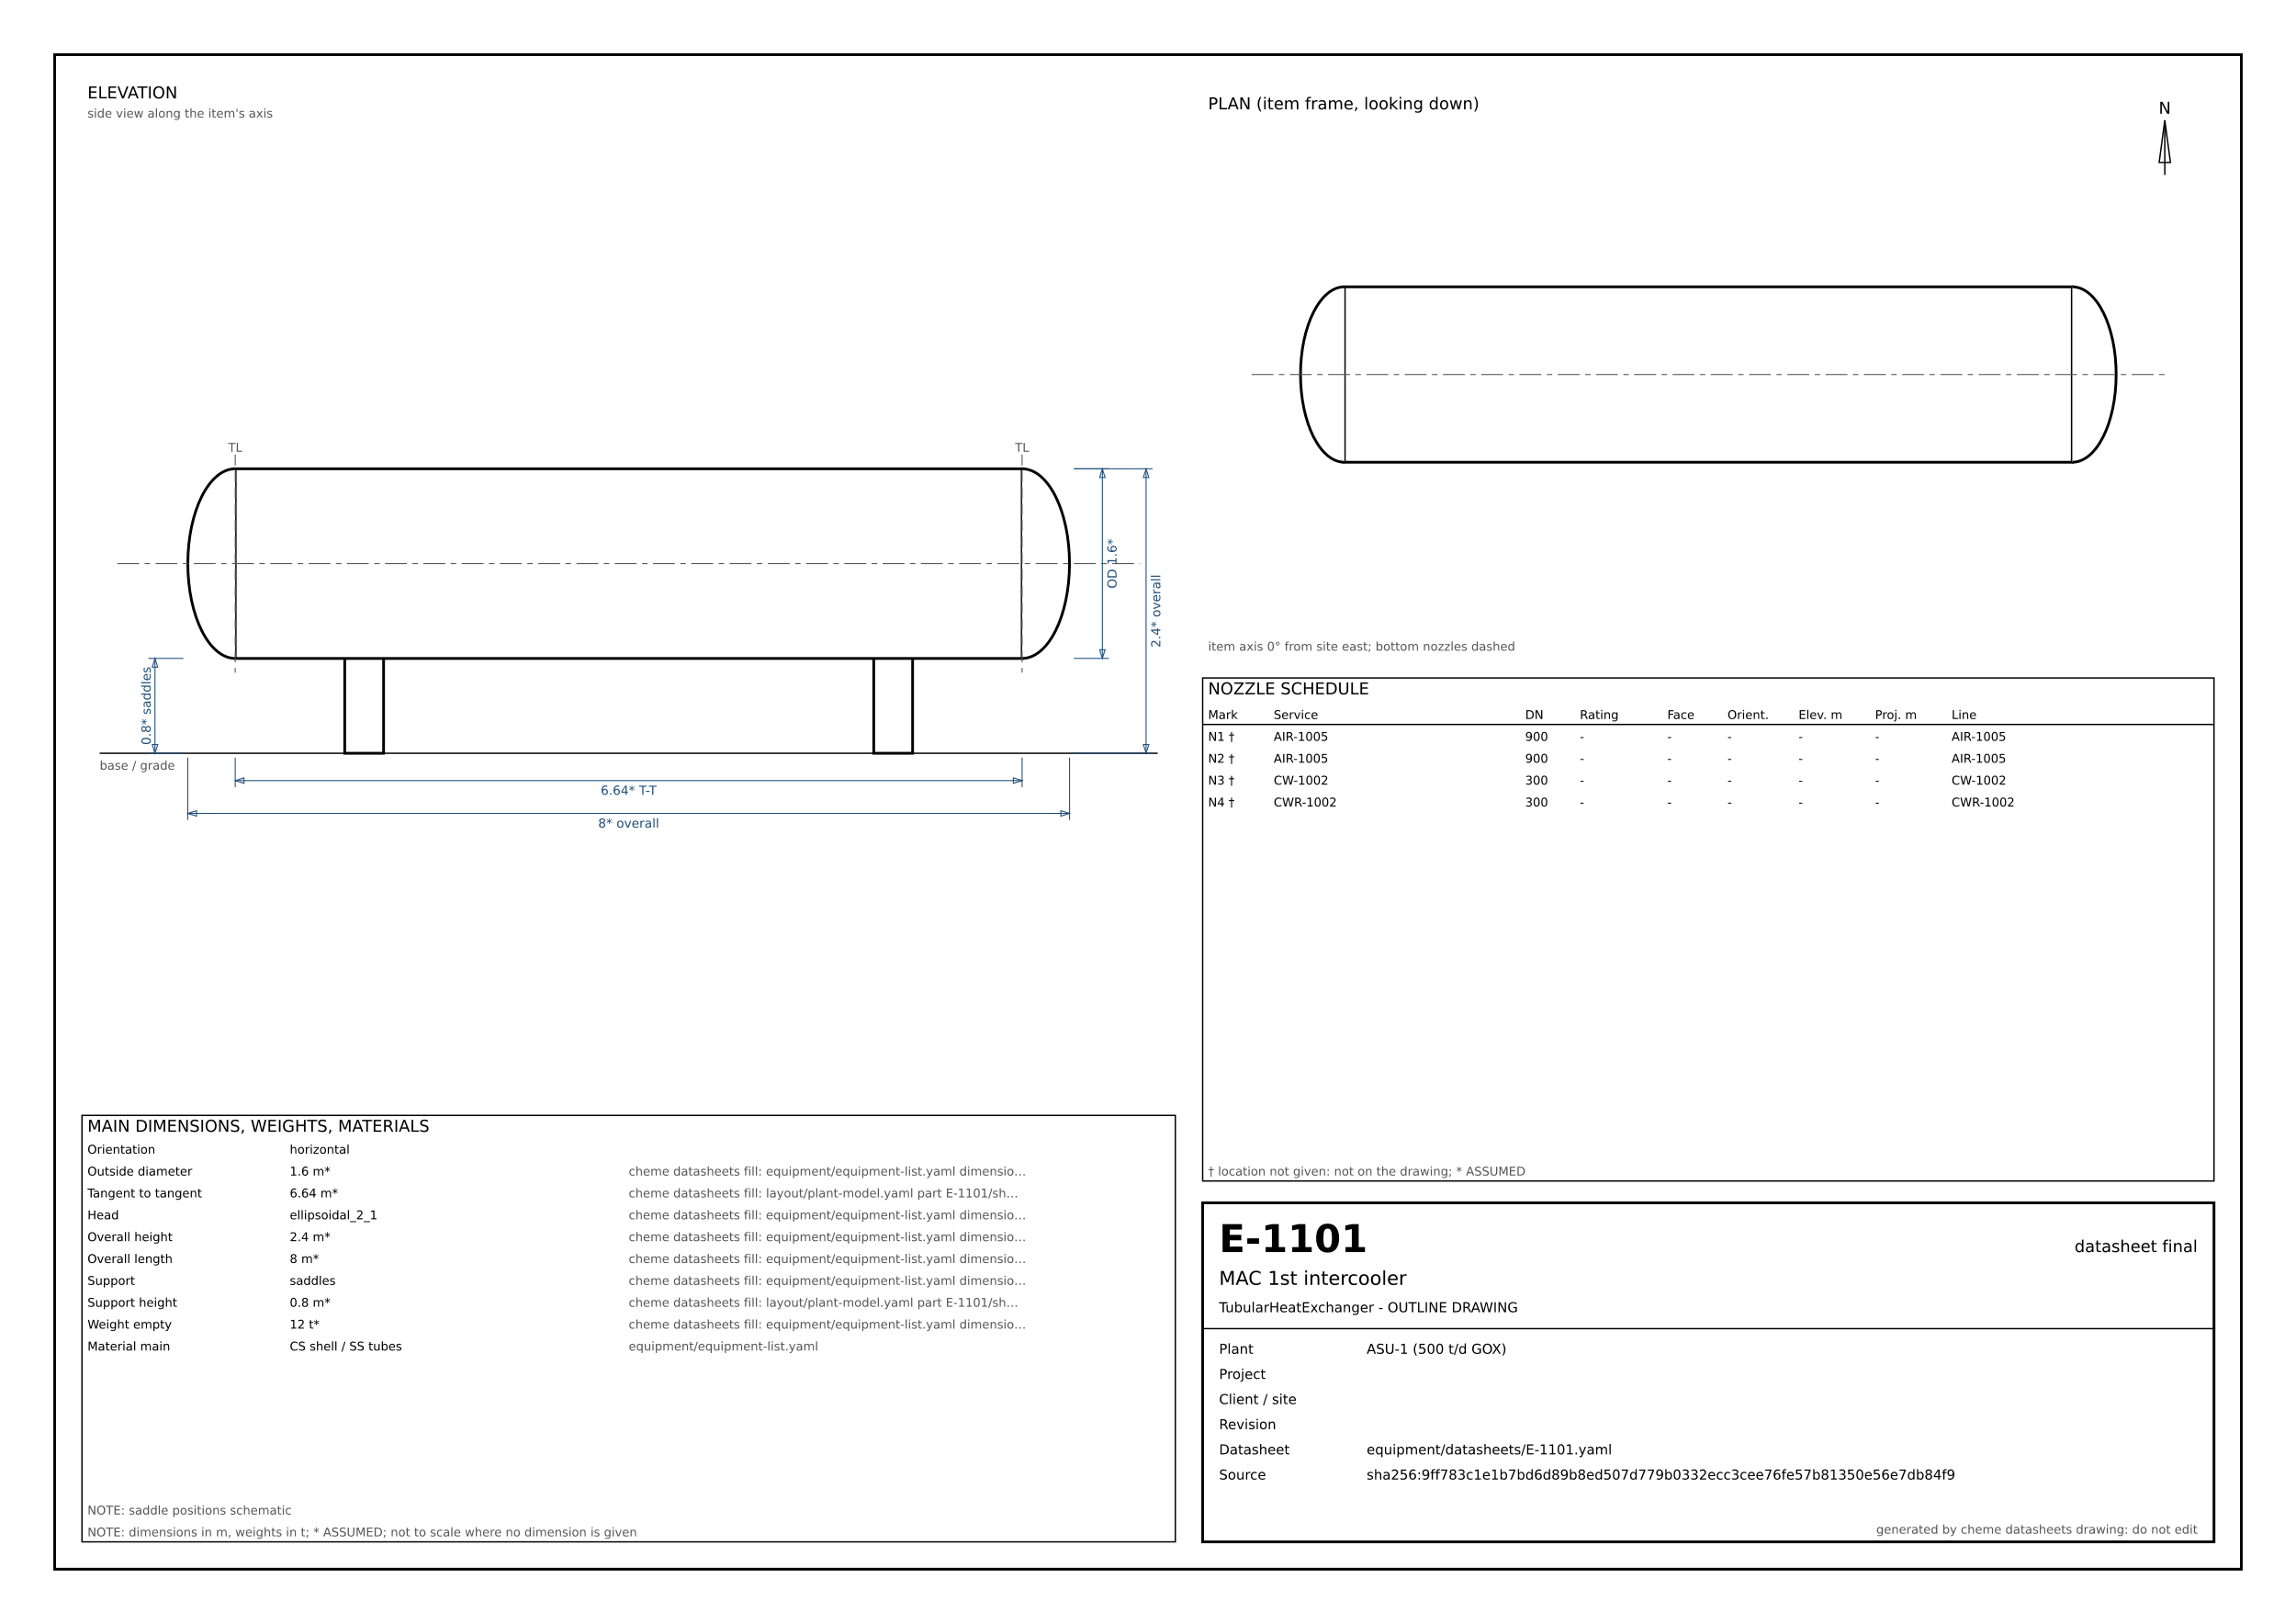
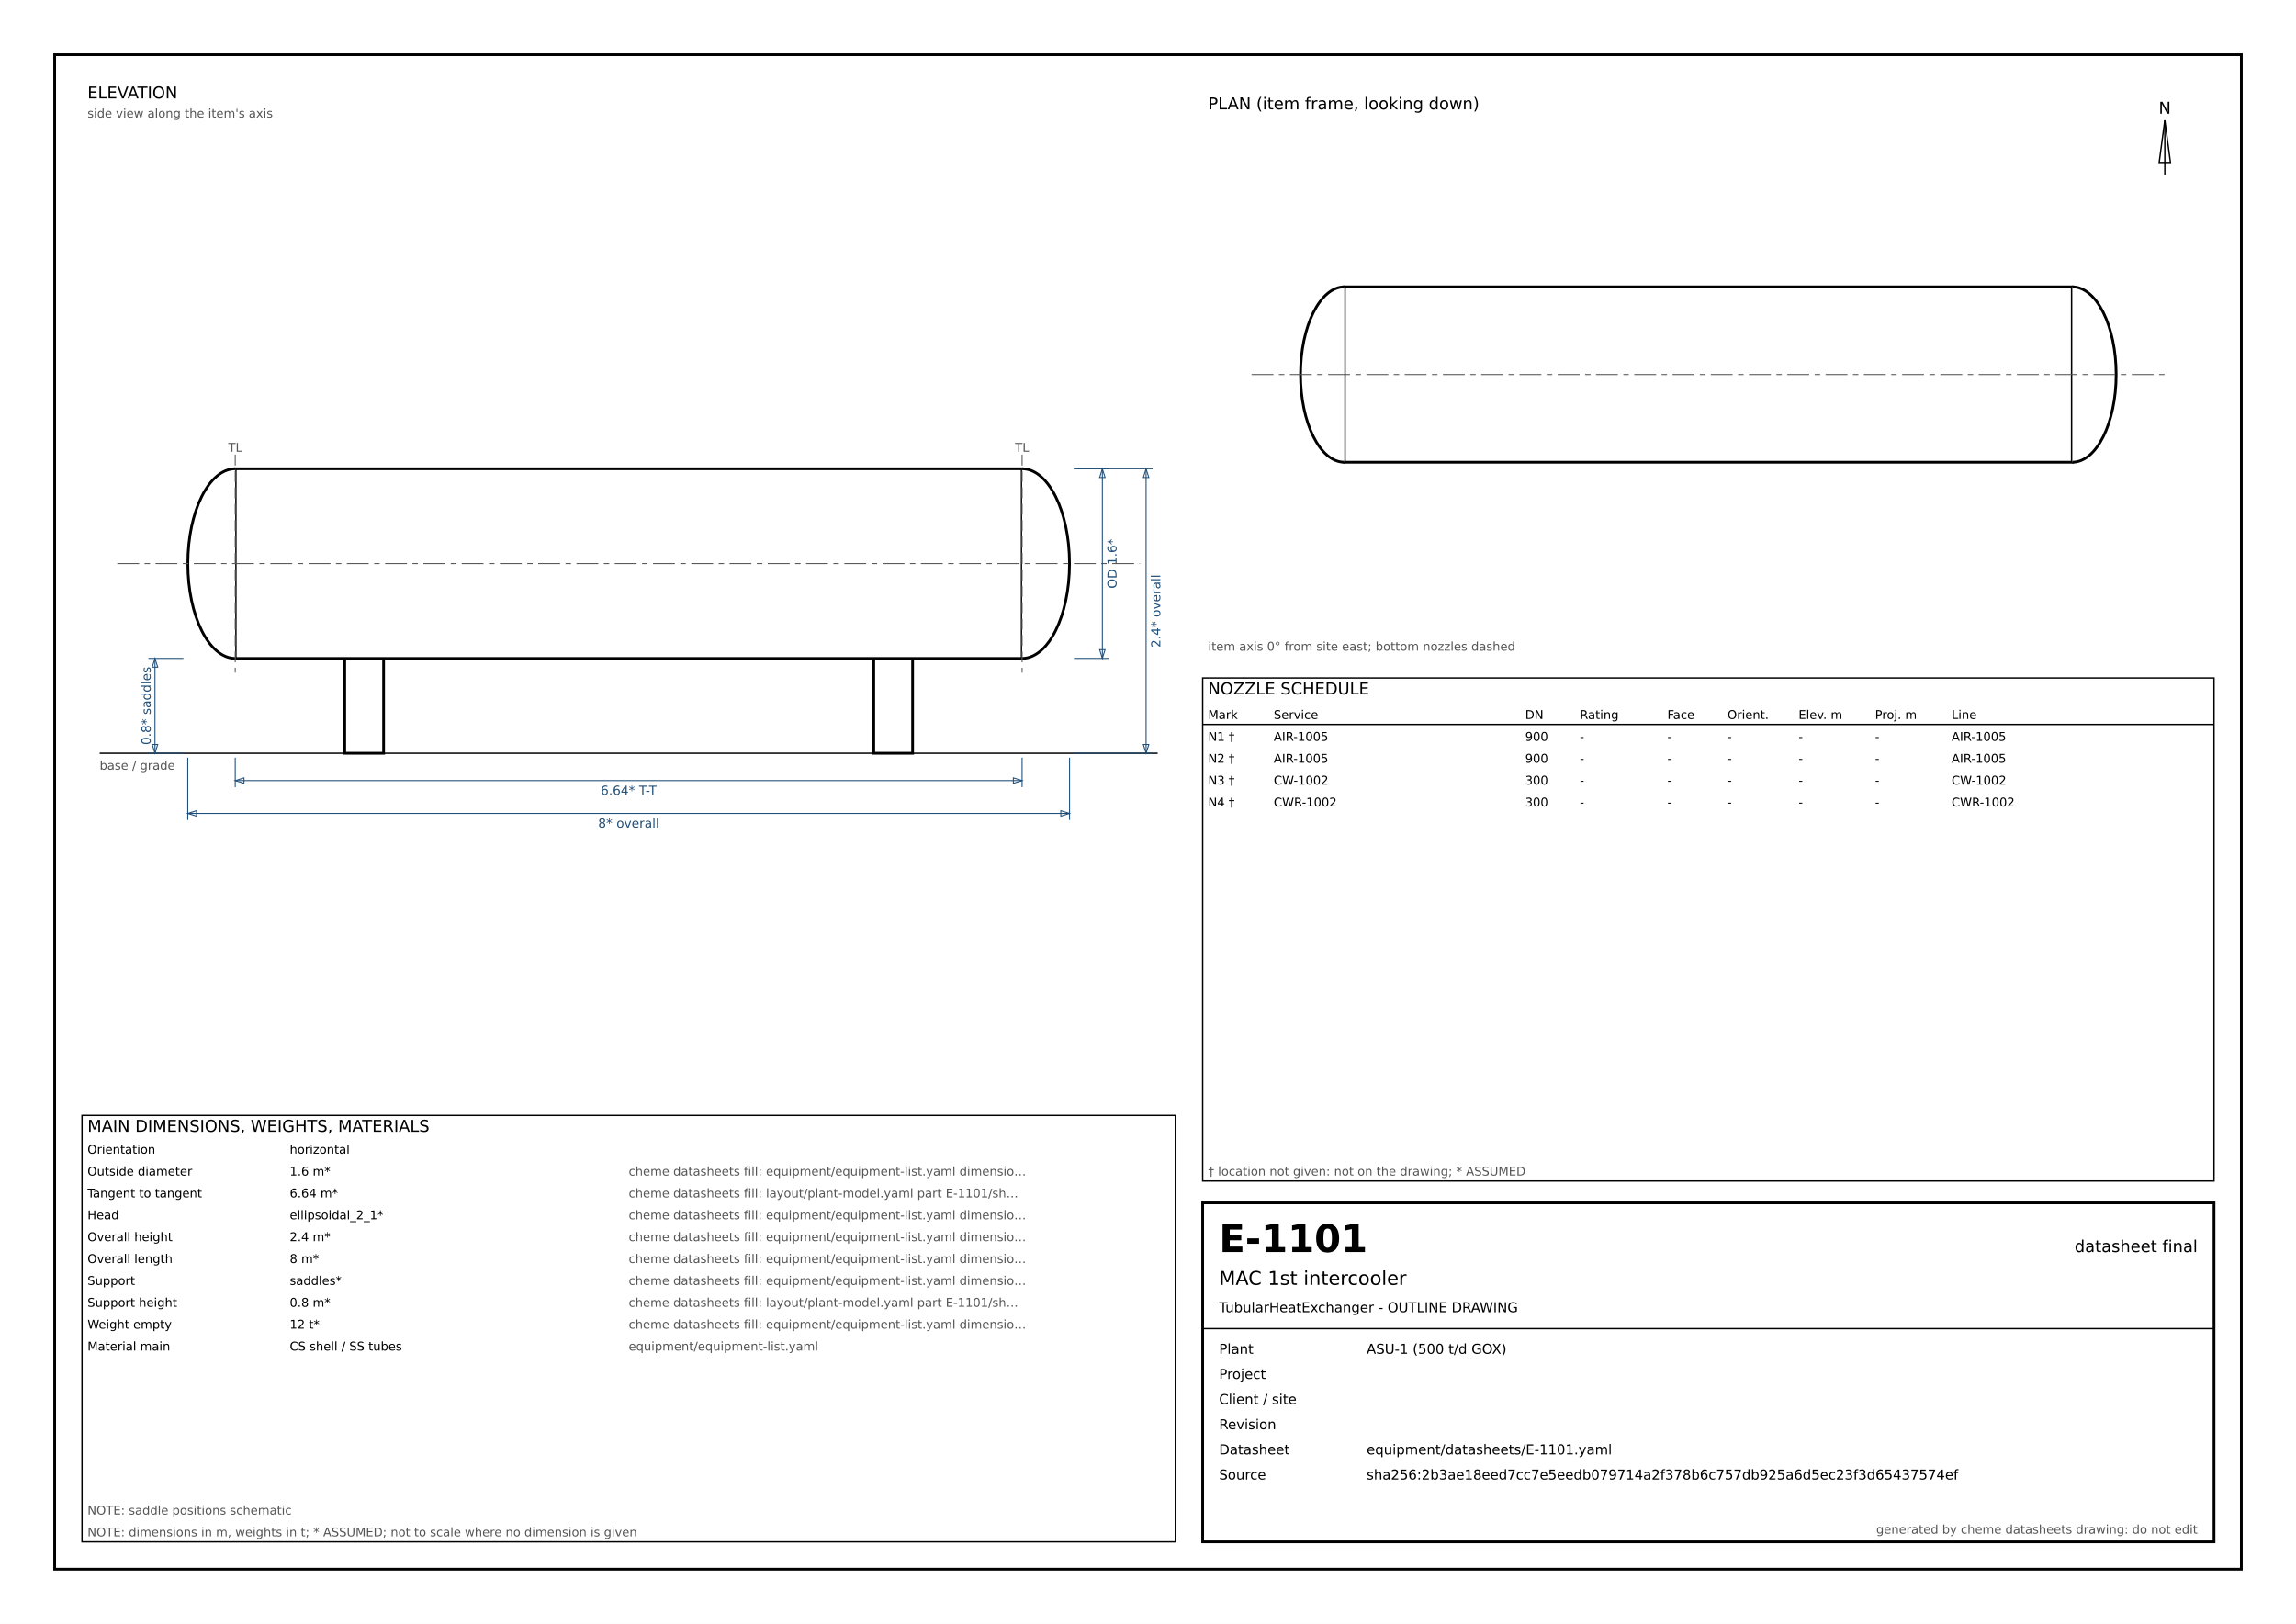
<svg xmlns="http://www.w3.org/2000/svg" width="420mm" height="297mm" viewBox="0 0 420 297">
  <style>
.frame{fill:none;stroke:#000;stroke-width:0.5}
.thin{fill:none;stroke:#000;stroke-width:0.25}
.outline{fill:#fff;stroke:#000;stroke-width:0.5}
.hidden{fill:none;stroke:#000;stroke-width:0.25;stroke-dasharray:1.5 1}
.centre{fill:none;stroke:#555;stroke-width:0.18;stroke-dasharray:4 1 1 1}
.tl{fill:none;stroke:#555;stroke-width:0.18;stroke-dasharray:2 1}
.dim{fill:none;stroke:#1f4e79;stroke-width:0.18}
.nozzle{fill:#fff;stroke:#b71c1c;stroke-width:0.35}
.section{fill:none;stroke:#2e7d32;stroke-width:0.25;stroke-dasharray:2 1}
text{font-family:'DejaVu Sans',Arial,Helvetica,sans-serif;fill:#000}
.t2{font-size:2.2px}.t25{font-size:2.5px}.t3{font-size:3px}.t35{font-size:3.5px}
.t5{font-size:5px;font-weight:bold}.t7{font-size:7px;font-weight:bold}
.dimt{font-size:2.3px;fill:#1f4e79}.nt{font-size:2.3px;fill:#b71c1c}
.note{font-size:2.2px;fill:#555}
.draft{font-size:40px;font-weight:bold;fill:#c62828;fill-opacity:0.12}
</style>
  <rect x="0" y="0" width="420" height="297" fill="#fff" />
  <rect x="10" y="10" width="400" height="277" class="frame" />
  <text x="16" y="18" class="t3" text-anchor="start">ELEVATION</text>
  <rect x="63.06" y="115.22" width="7.11" height="22.55" class="outline" />
  <rect x="159.83" y="115.22" width="7.11" height="22.55" class="outline" />
  <rect x="43.03" y="85.74" width="143.95" height="34.69" class="outline" />
  <path d="M43.03,85.74 A8.67,17.34 0 0 0 43.03,120.42" class="outline" />
  <path d="M186.97,85.74 A8.67,17.34 0 0 1 186.97,120.42" class="outline" />
  <line x1="43.03" y1="83.14" x2="43.03" y2="123.02" class="tl" />
  <text x="43.03" y="82.62" class="note" text-anchor="middle">TL</text>
  <line x1="186.97" y1="83.14" x2="186.97" y2="123.02" class="tl" />
  <text x="186.97" y="82.62" class="note" text-anchor="middle">TL</text>
  <line x1="21.45" y1="103.08" x2="208.55" y2="103.08" class="centre" />
  <line x1="18.23" y1="137.77" x2="211.77" y2="137.77" class="thin" />
  <text x="18.23" y="140.77" class="note" text-anchor="start">base / grade</text>
  <line x1="34.35" y1="138.57" x2="34.35" y2="149.97" class="dim" />
  <line x1="195.65" y1="138.57" x2="195.65" y2="149.97" class="dim" />
  <line x1="34.35" y1="148.77" x2="195.65" y2="148.77" class="dim" />
  <path d="M34.35,148.77 l1.6,0.5 l0,-1 z" class="dim" />
  <path d="M195.65,148.77 l-1.6,0.5 l0,-1 z" class="dim" />
  <text x="115" y="151.37" class="dimt" text-anchor="middle">8* overall</text>
  <line x1="43.03" y1="138.57" x2="43.03" y2="143.97" class="dim" />
  <line x1="186.97" y1="138.57" x2="186.97" y2="143.97" class="dim" />
  <line x1="43.03" y1="142.77" x2="186.97" y2="142.77" class="dim" />
  <path d="M43.03,142.77 l1.6,0.5 l0,-1 z" class="dim" />
  <path d="M186.97,142.77 l-1.6,0.5 l0,-1 z" class="dim" />
  <text x="115" y="145.37" class="dimt" text-anchor="middle">6.64* T-T</text>
  <line x1="196.45" y1="120.42" x2="202.85" y2="120.42" class="dim" />
  <line x1="196.45" y1="85.74" x2="202.85" y2="85.74" class="dim" />
  <line x1="201.65" y1="120.42" x2="201.65" y2="85.74" class="dim" />
  <path d="M201.65,120.42 l0.5,-1.6 l-1,0 z" class="dim" />
  <path d="M201.65,85.74 l0.5,1.6 l-1,0 z" class="dim" />
  <text x="204.25" y="103.08" class="dimt" text-anchor="middle" transform="rotate(-90 204.25 103.08)">OD 1.6*</text>
  <line x1="196.45" y1="137.77" x2="210.85" y2="137.77" class="dim" />
  <line x1="196.45" y1="85.74" x2="210.85" y2="85.74" class="dim" />
  <line x1="209.65" y1="137.77" x2="209.65" y2="85.74" class="dim" />
  <path d="M209.65,137.77 l0.5,-1.6 l-1,0 z" class="dim" />
  <path d="M209.65,85.74 l0.5,1.6 l-1,0 z" class="dim" />
  <text x="212.25" y="111.75" class="dimt" text-anchor="middle" transform="rotate(-90 212.25 111.75)">2.4* overall</text>
  <line x1="33.55" y1="137.77" x2="27.15" y2="137.77" class="dim" />
  <line x1="33.55" y1="120.42" x2="27.15" y2="120.42" class="dim" />
  <line x1="28.35" y1="137.77" x2="28.35" y2="120.42" class="dim" />
  <path d="M28.35,137.77 l0.5,-1.6 l-1,0 z" class="dim" />
  <path d="M28.35,120.42 l0.5,1.6 l-1,0 z" class="dim" />
  <text x="27.55" y="129.09" class="dimt" text-anchor="middle" transform="rotate(-90 27.55 129.09)">0.8* saddles</text>
  <rect x="245.92" y="52.46" width="133.15" height="32.08" class="outline" />
  <path d="M245.92,52.46 A8.02,16.04 0 0 0 245.92,84.54" class="outline" />
  <path d="M379.08,52.46 A8.02,16.04 0 0 1 379.08,84.54" class="outline" />
  <line x1="228.95" y1="68.5" x2="396.05" y2="68.5" class="centre" />
  <line x1="396" y1="32" x2="396" y2="22" class="thin" />
  <path d="M396,22 L394.97,29.71 L397.03,29.71 z" class="thin" />
  <text x="396" y="20.8" class="t3" text-anchor="middle">N</text>
  <text x="221" y="20" class="t3" text-anchor="start">PLAN (item frame, looking down)</text>
  <text x="221" y="119" class="note" text-anchor="start">item axis 0° from site east; bottom nozzles dashed</text>
  <text x="16" y="21.5" class="note" text-anchor="start">side view along the item's axis</text>
  <text x="221" y="127" class="t3" text-anchor="start">NOZZLE SCHEDULE</text>
  <text x="221" y="131.5" class="t2" text-anchor="start">Mark</text>
  <text x="233" y="131.5" class="t2" text-anchor="start">Service</text>
  <text x="279" y="131.5" class="t2" text-anchor="start">DN</text>
  <text x="289" y="131.5" class="t2" text-anchor="start">Rating</text>
  <text x="305" y="131.5" class="t2" text-anchor="start">Face</text>
  <text x="316" y="131.5" class="t2" text-anchor="start">Orient.</text>
  <text x="329" y="131.5" class="t2" text-anchor="start">Elev. m</text>
  <text x="343" y="131.5" class="t2" text-anchor="start">Proj. m</text>
  <text x="357" y="131.5" class="t2" text-anchor="start">Line</text>
  <line x1="220" y1="132.5" x2="405" y2="132.5" class="thin" />
  <text x="221" y="135.5" class="t2" text-anchor="start">N1 †</text>
  <text x="233" y="135.5" class="t2" text-anchor="start">AIR-1005</text>
  <text x="279" y="135.5" class="t2" text-anchor="start">900</text>
  <text x="289" y="135.5" class="t2" text-anchor="start">-</text>
  <text x="305" y="135.5" class="t2" text-anchor="start">-</text>
  <text x="316" y="135.5" class="t2" text-anchor="start">-</text>
  <text x="329" y="135.5" class="t2" text-anchor="start">-</text>
  <text x="343" y="135.5" class="t2" text-anchor="start">-</text>
  <text x="357" y="135.5" class="t2" text-anchor="start">AIR-1005</text>
  <text x="221" y="139.5" class="t2" text-anchor="start">N2 †</text>
  <text x="233" y="139.5" class="t2" text-anchor="start">AIR-1005</text>
  <text x="279" y="139.5" class="t2" text-anchor="start">900</text>
  <text x="289" y="139.5" class="t2" text-anchor="start">-</text>
  <text x="305" y="139.5" class="t2" text-anchor="start">-</text>
  <text x="316" y="139.5" class="t2" text-anchor="start">-</text>
  <text x="329" y="139.5" class="t2" text-anchor="start">-</text>
  <text x="343" y="139.5" class="t2" text-anchor="start">-</text>
  <text x="357" y="139.5" class="t2" text-anchor="start">AIR-1005</text>
  <text x="221" y="143.5" class="t2" text-anchor="start">N3 †</text>
  <text x="233" y="143.5" class="t2" text-anchor="start">CW-1002</text>
  <text x="279" y="143.5" class="t2" text-anchor="start">300</text>
  <text x="289" y="143.5" class="t2" text-anchor="start">-</text>
  <text x="305" y="143.5" class="t2" text-anchor="start">-</text>
  <text x="316" y="143.5" class="t2" text-anchor="start">-</text>
  <text x="329" y="143.5" class="t2" text-anchor="start">-</text>
  <text x="343" y="143.5" class="t2" text-anchor="start">-</text>
  <text x="357" y="143.5" class="t2" text-anchor="start">CW-1002</text>
  <text x="221" y="147.5" class="t2" text-anchor="start">N4 †</text>
  <text x="233" y="147.5" class="t2" text-anchor="start">CWR-1002</text>
  <text x="279" y="147.5" class="t2" text-anchor="start">300</text>
  <text x="289" y="147.5" class="t2" text-anchor="start">-</text>
  <text x="305" y="147.5" class="t2" text-anchor="start">-</text>
  <text x="316" y="147.5" class="t2" text-anchor="start">-</text>
  <text x="329" y="147.5" class="t2" text-anchor="start">-</text>
  <text x="343" y="147.5" class="t2" text-anchor="start">-</text>
  <text x="357" y="147.5" class="t2" text-anchor="start">CWR-1002</text>
  <text x="221" y="215" class="note" text-anchor="start">† location not given: not on the drawing; * ASSUMED</text>
  <rect x="220" y="124" width="185" height="92" class="thin" />
  <text x="16" y="207" class="t3" text-anchor="start">MAIN DIMENSIONS, WEIGHTS, MATERIALS</text>
  <text x="16" y="211" class="t2" text-anchor="start">Orientation</text>
  <text x="53" y="211" class="t2" text-anchor="start">horizontal</text>
  <text x="115" y="211" class="note" text-anchor="start" />
  <text x="16" y="215" class="t2" text-anchor="start">Outside diameter</text>
  <text x="53" y="215" class="t2" text-anchor="start">1.6 m*</text>
  <text x="115" y="215" class="note" text-anchor="start">cheme datasheets fill: equipment/equipment-list.yaml dimensio…</text>
  <text x="16" y="219" class="t2" text-anchor="start">Tangent to tangent</text>
  <text x="53" y="219" class="t2" text-anchor="start">6.64 m*</text>
  <text x="115" y="219" class="note" text-anchor="start">cheme datasheets fill: layout/plant-model.yaml part E-1101/sh…</text>
  <text x="16" y="223" class="t2" text-anchor="start">Head</text>
-   <text x="53" y="223" class="t2" text-anchor="start">ellipsoidal_2_1</text>
+   <text x="53" y="223" class="t2" text-anchor="start">ellipsoidal_2_1*</text>
  <text x="115" y="223" class="note" text-anchor="start">cheme datasheets fill: equipment/equipment-list.yaml dimensio…</text>
  <text x="16" y="227" class="t2" text-anchor="start">Overall height</text>
  <text x="53" y="227" class="t2" text-anchor="start">2.4 m*</text>
  <text x="115" y="227" class="note" text-anchor="start">cheme datasheets fill: equipment/equipment-list.yaml dimensio…</text>
  <text x="16" y="231" class="t2" text-anchor="start">Overall length</text>
  <text x="53" y="231" class="t2" text-anchor="start">8 m*</text>
  <text x="115" y="231" class="note" text-anchor="start">cheme datasheets fill: equipment/equipment-list.yaml dimensio…</text>
  <text x="16" y="235" class="t2" text-anchor="start">Support</text>
-   <text x="53" y="235" class="t2" text-anchor="start">saddles</text>
+   <text x="53" y="235" class="t2" text-anchor="start">saddles*</text>
  <text x="115" y="235" class="note" text-anchor="start">cheme datasheets fill: equipment/equipment-list.yaml dimensio…</text>
  <text x="16" y="239" class="t2" text-anchor="start">Support height</text>
  <text x="53" y="239" class="t2" text-anchor="start">0.8 m*</text>
  <text x="115" y="239" class="note" text-anchor="start">cheme datasheets fill: layout/plant-model.yaml part E-1101/sh…</text>
  <text x="16" y="243" class="t2" text-anchor="start">Weight empty</text>
  <text x="53" y="243" class="t2" text-anchor="start">12 t*</text>
  <text x="115" y="243" class="note" text-anchor="start">cheme datasheets fill: equipment/equipment-list.yaml dimensio…</text>
  <text x="16" y="247" class="t2" text-anchor="start">Material main</text>
  <text x="53" y="247" class="t2" text-anchor="start">CS shell / SS tubes</text>
  <text x="115" y="247" class="note" text-anchor="start">equipment/equipment-list.yaml</text>
  <text x="16" y="277" class="note" text-anchor="start">NOTE: saddle positions schematic</text>
  <text x="16" y="281" class="note" text-anchor="start">NOTE: dimensions in m, weights in t; * ASSUMED; not to scale where no dimension is given</text>
  <rect x="15" y="204" width="200" height="78" class="thin" />
  <rect x="220" y="220" width="185" height="62" class="frame" />
  <text x="223" y="229" class="t7" text-anchor="start">E-1101</text>
  <text x="223" y="235" class="t35" text-anchor="start">MAC 1st intercooler</text>
  <text x="223" y="240" class="t25" text-anchor="start">TubularHeatExchanger - OUTLINE DRAWING</text>
  <line x1="220" y1="243" x2="405" y2="243" class="thin" />
  <text x="223" y="247.6" class="t25" text-anchor="start">Plant</text>
  <text x="250" y="247.6" class="t25" text-anchor="start">ASU-1 (500 t/d GOX)</text>
  <text x="223" y="252.2" class="t25" text-anchor="start">Project</text>
  <text x="250" y="252.2" class="t25" text-anchor="start" />
  <text x="223" y="256.8" class="t25" text-anchor="start">Client / site</text>
  <text x="250" y="256.8" class="t25" text-anchor="start" />
  <text x="223" y="261.4" class="t25" text-anchor="start">Revision</text>
  <text x="250" y="261.4" class="t25" text-anchor="start" />
  <text x="223" y="266" class="t25" text-anchor="start">Datasheet</text>
  <text x="250" y="266" class="t25" text-anchor="start">equipment/datasheets/E-1101.yaml</text>
  <text x="223" y="270.6" class="t25" text-anchor="start">Source</text>
-   <text x="250" y="270.6" class="t25" text-anchor="start">sha256:9ff783c1e1b7bd6d89b8ed507d779b0332ecc3cee76fe57b81350e56e7db84f9</text>
+   <text x="250" y="270.6" class="t25" text-anchor="start">sha256:2b3ae18eed7cc7e5eedb079714a2f378b6c757db925a6d5ec23f3d65437574ef</text>
  <text x="402" y="229" class="t3" text-anchor="end">datasheet final</text>
  <text x="402" y="280.5" class="note" text-anchor="end">generated by cheme datasheets drawing: do not edit</text>
</svg>
